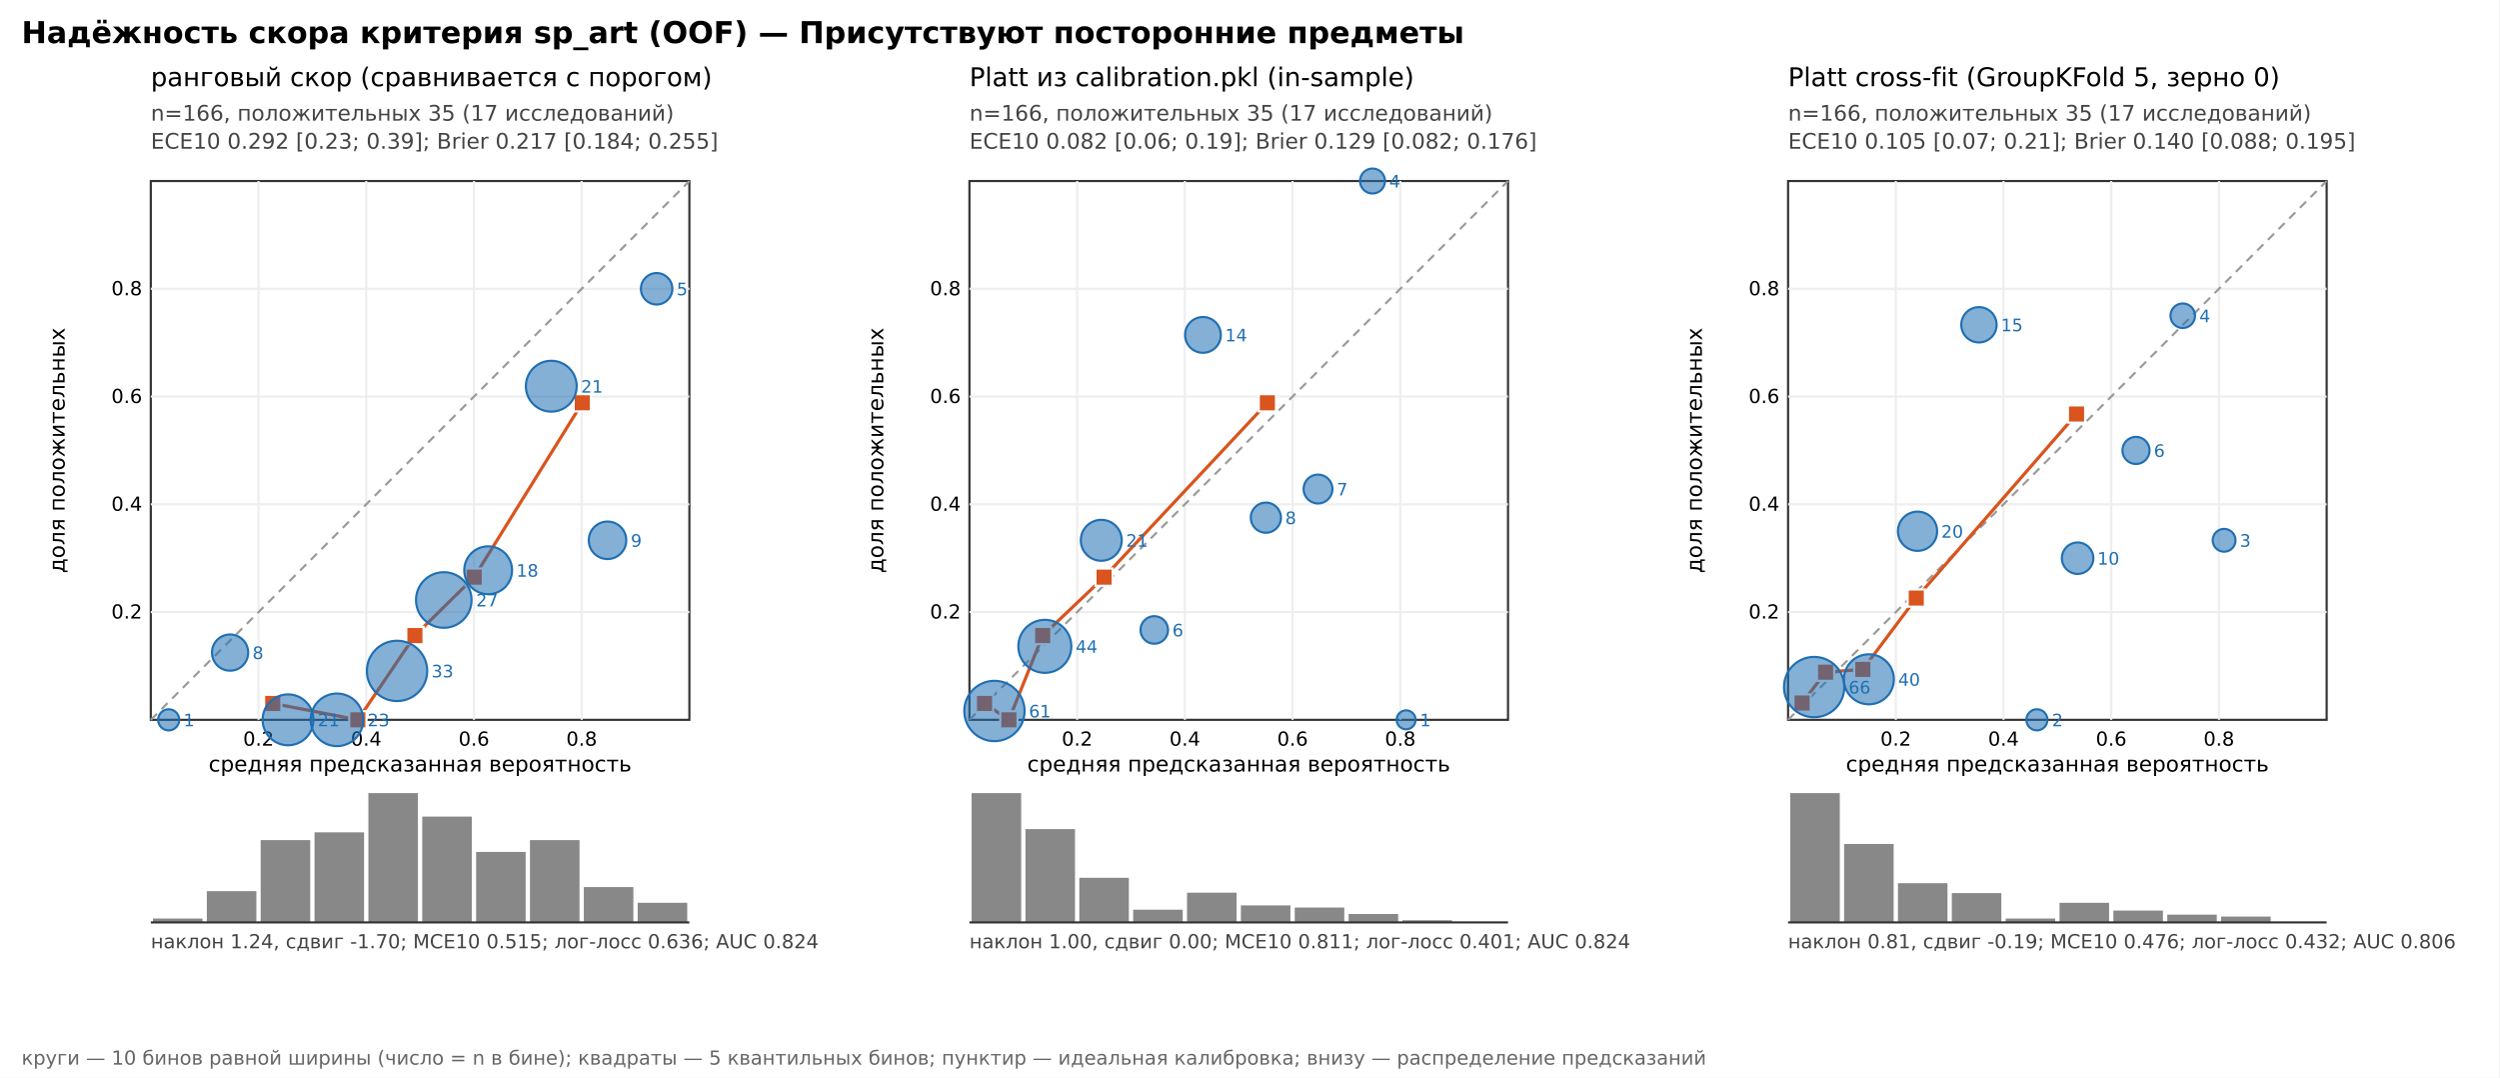
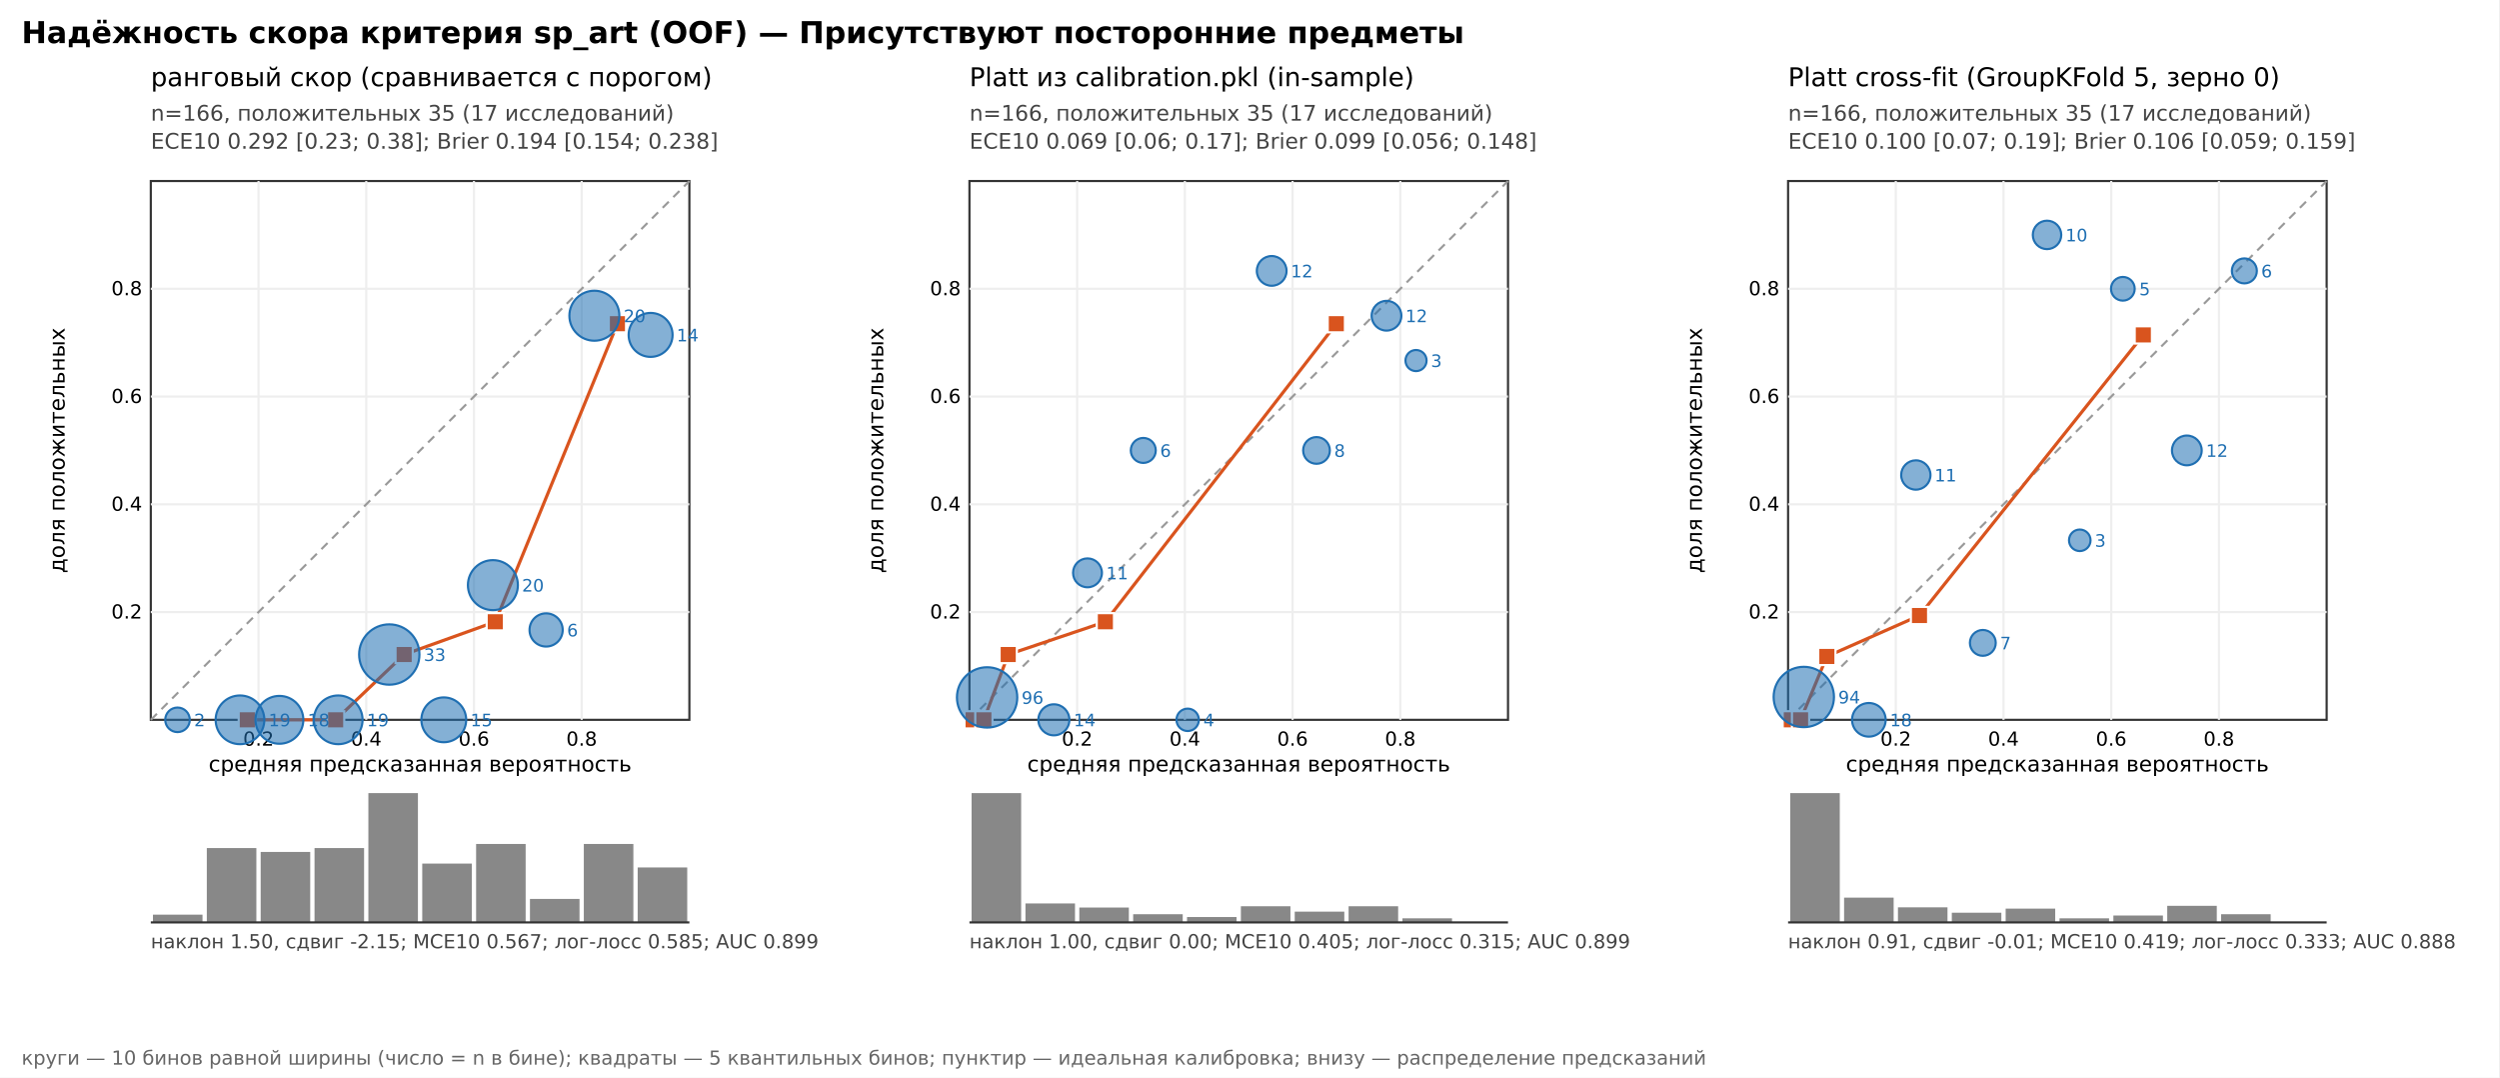
<svg xmlns="http://www.w3.org/2000/svg" width="1160" height="500" viewBox="0 0 1160 500" font-family="DejaVu Sans, Arial, sans-serif" font-size="11">
  <rect x="0" y="0" width="1160" height="500" fill="white" />
  <text x="10" y="20" font-size="14" font-weight="bold">Надёжность скора критерия sp_art (OOF) — Присутствуют посторонние предметы</text>
  <text x="70" y="40" font-size="12">ранговый скор (сравнивается с порогом)</text>
  <text x="70" y="56" font-size="10" fill="#444">n=166, положительных 35 (17 исследований)</text>
-   <text x="70" y="69" font-size="10" fill="#444">ECE10 0.292 [0.23; 0.39]; Brier 0.217 [0.184; 0.255]</text>
+   <text x="70" y="69" font-size="10" fill="#444">ECE10 0.292 [0.23; 0.38]; Brier 0.194 [0.154; 0.238]</text>
  <rect x="70" y="84" width="250" height="250" fill="none" stroke="#333" />
  <line x1="120.0" y1="84" x2="120.0" y2="334" stroke="#eee" />
  <line x1="70" y1="284.0" x2="320" y2="284.0" stroke="#eee" />
  <text x="120.0" y="346" text-anchor="middle" font-size="9">0.2</text>
  <text x="66" y="287.0" text-anchor="end" font-size="9">0.2</text>
  <line x1="170.0" y1="84" x2="170.0" y2="334" stroke="#eee" />
  <line x1="70" y1="234.0" x2="320" y2="234.0" stroke="#eee" />
  <text x="170.0" y="346" text-anchor="middle" font-size="9">0.4</text>
  <text x="66" y="237.0" text-anchor="end" font-size="9">0.4</text>
  <line x1="220.0" y1="84" x2="220.0" y2="334" stroke="#eee" />
  <line x1="70" y1="184.0" x2="320" y2="184.0" stroke="#eee" />
  <text x="220.0" y="346" text-anchor="middle" font-size="9">0.6</text>
  <text x="66" y="187.0" text-anchor="end" font-size="9">0.6</text>
  <line x1="270.0" y1="84" x2="270.0" y2="334" stroke="#eee" />
  <line x1="70" y1="134.0" x2="320" y2="134.0" stroke="#eee" />
  <text x="270.0" y="346" text-anchor="middle" font-size="9">0.8</text>
  <text x="66" y="137.0" text-anchor="end" font-size="9">0.8</text>
  <line x1="70" y1="334" x2="320" y2="84" stroke="#999" stroke-dasharray="4 3" />
-   <polyline points="126.6,326.4 166.1,334.0 192.6,294.9 220.1,267.8 270.3,186.9" fill="none" stroke="#d9541e" stroke-width="1.5" />
-   <rect x="122.6" y="322.4" width="8" height="8" fill="#d9541e" stroke="white" />
-   <rect x="162.1" y="330.0" width="8" height="8" fill="#d9541e" stroke="white" />
-   <rect x="188.6" y="290.9" width="8" height="8" fill="#d9541e" stroke="white" />
-   <rect x="216.1" y="263.8" width="8" height="8" fill="#d9541e" stroke="white" />
-   <rect x="266.3" y="182.9" width="8" height="8" fill="#d9541e" stroke="white" />
-   <circle cx="78.3" cy="334.0" r="4.9" fill="#1f6fb2" fill-opacity="0.55" stroke="#1f6fb2" />
-   <text x="85.2" y="337.0" font-size="8" fill="#1f6fb2">1</text>
-   <circle cx="106.8" cy="302.8" r="8.4" fill="#1f6fb2" fill-opacity="0.55" stroke="#1f6fb2" />
-   <text x="117.2" y="305.8" font-size="8" fill="#1f6fb2">8</text>
-   <circle cx="133.7" cy="334.0" r="11.8" fill="#1f6fb2" fill-opacity="0.55" stroke="#1f6fb2" />
-   <text x="147.5" y="337.0" font-size="8" fill="#1f6fb2">21</text>
-   <circle cx="156.4" cy="334.0" r="12.2" fill="#1f6fb2" fill-opacity="0.55" stroke="#1f6fb2" />
-   <text x="170.6" y="337.0" font-size="8" fill="#1f6fb2">23</text>
-   <circle cx="184.3" cy="311.3" r="14.0" fill="#1f6fb2" fill-opacity="0.55" stroke="#1f6fb2" />
-   <text x="200.3" y="314.3" font-size="8" fill="#1f6fb2">33</text>
-   <circle cx="206.0" cy="278.4" r="12.9" fill="#1f6fb2" fill-opacity="0.55" stroke="#1f6fb2" />
-   <text x="221.0" y="281.4" font-size="8" fill="#1f6fb2">27</text>
-   <circle cx="226.6" cy="264.6" r="11.1" fill="#1f6fb2" fill-opacity="0.55" stroke="#1f6fb2" />
-   <text x="239.7" y="267.6" font-size="8" fill="#1f6fb2">18</text>
-   <circle cx="255.9" cy="179.2" r="11.8" fill="#1f6fb2" fill-opacity="0.55" stroke="#1f6fb2" />
-   <text x="269.7" y="182.2" font-size="8" fill="#1f6fb2">21</text>
-   <circle cx="282.0" cy="250.7" r="8.7" fill="#1f6fb2" fill-opacity="0.55" stroke="#1f6fb2" />
-   <text x="292.8" y="253.7" font-size="8" fill="#1f6fb2">9</text>
-   <circle cx="304.8" cy="134.0" r="7.3" fill="#1f6fb2" fill-opacity="0.55" stroke="#1f6fb2" />
-   <text x="314.1" y="137.0" font-size="8" fill="#1f6fb2">5</text>
+   <polyline points="114.8,334.0 155.8,334.0 187.6,303.7 229.9,288.5 286.6,150.2" fill="none" stroke="#d9541e" stroke-width="1.5" />
+   <rect x="110.8" y="330.0" width="8" height="8" fill="#d9541e" stroke="white" />
+   <rect x="151.8" y="330.0" width="8" height="8" fill="#d9541e" stroke="white" />
+   <rect x="183.6" y="299.7" width="8" height="8" fill="#d9541e" stroke="white" />
+   <rect x="225.9" y="284.5" width="8" height="8" fill="#d9541e" stroke="white" />
+   <rect x="282.6" y="146.2" width="8" height="8" fill="#d9541e" stroke="white" />
+   <circle cx="82.4" cy="334.0" r="5.7" fill="#1f6fb2" fill-opacity="0.55" stroke="#1f6fb2" />
+   <text x="90.1" y="337.0" font-size="8" fill="#1f6fb2">2</text>
+   <circle cx="111.4" cy="334.0" r="11.3" fill="#1f6fb2" fill-opacity="0.55" stroke="#1f6fb2" />
+   <text x="124.7" y="337.0" font-size="8" fill="#1f6fb2">19</text>
+   <circle cx="129.7" cy="334.0" r="11.1" fill="#1f6fb2" fill-opacity="0.55" stroke="#1f6fb2" />
+   <text x="142.8" y="337.0" font-size="8" fill="#1f6fb2">18</text>
+   <circle cx="157.0" cy="334.0" r="11.3" fill="#1f6fb2" fill-opacity="0.55" stroke="#1f6fb2" />
+   <text x="170.3" y="337.0" font-size="8" fill="#1f6fb2">19</text>
+   <circle cx="180.7" cy="303.7" r="14.0" fill="#1f6fb2" fill-opacity="0.55" stroke="#1f6fb2" />
+   <text x="196.7" y="306.7" font-size="8" fill="#1f6fb2">33</text>
+   <circle cx="206.0" cy="334.0" r="10.4" fill="#1f6fb2" fill-opacity="0.55" stroke="#1f6fb2" />
+   <text x="218.4" y="337.0" font-size="8" fill="#1f6fb2">15</text>
+   <circle cx="228.8" cy="271.5" r="11.6" fill="#1f6fb2" fill-opacity="0.55" stroke="#1f6fb2" />
+   <text x="242.3" y="274.5" font-size="8" fill="#1f6fb2">20</text>
+   <circle cx="253.5" cy="292.3" r="7.7" fill="#1f6fb2" fill-opacity="0.55" stroke="#1f6fb2" />
+   <text x="263.2" y="295.3" font-size="8" fill="#1f6fb2">6</text>
+   <circle cx="275.9" cy="146.5" r="11.6" fill="#1f6fb2" fill-opacity="0.55" stroke="#1f6fb2" />
+   <text x="289.5" y="149.5" font-size="8" fill="#1f6fb2">20</text>
+   <circle cx="302.0" cy="155.4" r="10.2" fill="#1f6fb2" fill-opacity="0.55" stroke="#1f6fb2" />
+   <text x="314.1" y="158.4" font-size="8" fill="#1f6fb2">14</text>
  <text x="195.0" y="358" text-anchor="middle" font-size="10">средняя предсказанная вероятность</text>
  <text transform="translate(30,209.0) rotate(-90)" text-anchor="middle" font-size="10">доля положительных</text>
-   <rect x="71.0" y="426.2" width="23.0" height="1.8" fill="#888" />
-   <rect x="96.0" y="413.5" width="23.0" height="14.5" fill="#888" />
-   <rect x="121.0" y="389.8" width="23.0" height="38.2" fill="#888" />
-   <rect x="146.0" y="386.2" width="23.0" height="41.8" fill="#888" />
+   <rect x="71.0" y="424.4" width="23.0" height="3.6" fill="#888" />
+   <rect x="96.0" y="393.5" width="23.0" height="34.5" fill="#888" />
+   <rect x="121.0" y="395.3" width="23.0" height="32.7" fill="#888" />
+   <rect x="146.0" y="393.5" width="23.0" height="34.5" fill="#888" />
  <rect x="171.0" y="368.0" width="23.0" height="60.0" fill="#888" />
-   <rect x="196.0" y="378.9" width="23.0" height="49.1" fill="#888" />
-   <rect x="221.0" y="395.3" width="23.0" height="32.7" fill="#888" />
-   <rect x="246.0" y="389.8" width="23.0" height="38.2" fill="#888" />
-   <rect x="271.0" y="411.6" width="23.0" height="16.4" fill="#888" />
-   <rect x="296.0" y="418.9" width="23.0" height="9.1" fill="#888" />
+   <rect x="196.0" y="400.7" width="23.0" height="27.3" fill="#888" />
+   <rect x="221.0" y="391.6" width="23.0" height="36.4" fill="#888" />
+   <rect x="246.0" y="417.1" width="23.0" height="10.9" fill="#888" />
+   <rect x="271.0" y="391.6" width="23.0" height="36.4" fill="#888" />
+   <rect x="296.0" y="402.5" width="23.0" height="25.5" fill="#888" />
  <line x1="70" y1="428" x2="320" y2="428" stroke="#333" />
-   <text x="70" y="440" font-size="9" fill="#444">наклон 1.24, сдвиг -1.70; MCE10 0.515; лог-лосс 0.636; AUC 0.824</text>
+   <text x="70" y="440" font-size="9" fill="#444">наклон 1.50, сдвиг -2.15; MCE10 0.567; лог-лосс 0.585; AUC 0.899</text>
  <text x="450" y="40" font-size="12">Platt из calibration.pkl (in-sample)</text>
  <text x="450" y="56" font-size="10" fill="#444">n=166, положительных 35 (17 исследований)</text>
-   <text x="450" y="69" font-size="10" fill="#444">ECE10 0.082 [0.06; 0.19]; Brier 0.129 [0.082; 0.176]</text>
+   <text x="450" y="69" font-size="10" fill="#444">ECE10 0.069 [0.06; 0.17]; Brier 0.099 [0.056; 0.148]</text>
  <rect x="450" y="84" width="250" height="250" fill="none" stroke="#333" />
  <line x1="500.0" y1="84" x2="500.0" y2="334" stroke="#eee" />
  <line x1="450" y1="284.0" x2="700" y2="284.0" stroke="#eee" />
  <text x="500.0" y="346" text-anchor="middle" font-size="9">0.2</text>
  <text x="446" y="287.0" text-anchor="end" font-size="9">0.2</text>
  <line x1="550.0" y1="84" x2="550.0" y2="334" stroke="#eee" />
  <line x1="450" y1="234.0" x2="700" y2="234.0" stroke="#eee" />
  <text x="550.0" y="346" text-anchor="middle" font-size="9">0.4</text>
  <text x="446" y="237.0" text-anchor="end" font-size="9">0.4</text>
  <line x1="600.0" y1="84" x2="600.0" y2="334" stroke="#eee" />
  <line x1="450" y1="184.0" x2="700" y2="184.0" stroke="#eee" />
  <text x="600.0" y="346" text-anchor="middle" font-size="9">0.6</text>
  <text x="446" y="187.0" text-anchor="end" font-size="9">0.6</text>
  <line x1="650.0" y1="84" x2="650.0" y2="334" stroke="#eee" />
  <line x1="450" y1="134.0" x2="700" y2="134.0" stroke="#eee" />
  <text x="650.0" y="346" text-anchor="middle" font-size="9">0.8</text>
  <text x="446" y="137.0" text-anchor="end" font-size="9">0.8</text>
  <line x1="450" y1="334" x2="700" y2="84" stroke="#999" stroke-dasharray="4 3" />
-   <polyline points="457.0,326.4 468.3,334.0 484.0,294.9 512.5,267.8 588.3,186.9" fill="none" stroke="#d9541e" stroke-width="1.5" />
-   <rect x="453.0" y="322.4" width="8" height="8" fill="#d9541e" stroke="white" />
-   <rect x="464.3" y="330.0" width="8" height="8" fill="#d9541e" stroke="white" />
-   <rect x="480.0" y="290.9" width="8" height="8" fill="#d9541e" stroke="white" />
-   <rect x="508.5" y="263.8" width="8" height="8" fill="#d9541e" stroke="white" />
-   <rect x="584.3" y="182.9" width="8" height="8" fill="#d9541e" stroke="white" />
-   <circle cx="461.6" cy="329.9" r="14.0" fill="#1f6fb2" fill-opacity="0.55" stroke="#1f6fb2" />
-   <text x="477.6" y="332.9" font-size="8" fill="#1f6fb2">61</text>
-   <circle cx="485.0" cy="299.9" r="12.3" fill="#1f6fb2" fill-opacity="0.55" stroke="#1f6fb2" />
-   <text x="499.3" y="302.9" font-size="8" fill="#1f6fb2">44</text>
-   <circle cx="511.2" cy="250.7" r="9.5" fill="#1f6fb2" fill-opacity="0.55" stroke="#1f6fb2" />
-   <text x="522.7" y="253.7" font-size="8" fill="#1f6fb2">21</text>
-   <circle cx="535.8" cy="292.3" r="6.4" fill="#1f6fb2" fill-opacity="0.55" stroke="#1f6fb2" />
-   <text x="544.2" y="295.3" font-size="8" fill="#1f6fb2">6</text>
-   <circle cx="558.4" cy="155.4" r="8.3" fill="#1f6fb2" fill-opacity="0.55" stroke="#1f6fb2" />
-   <text x="568.7" y="158.4" font-size="8" fill="#1f6fb2">14</text>
-   <circle cx="587.6" cy="240.2" r="7.0" fill="#1f6fb2" fill-opacity="0.55" stroke="#1f6fb2" />
-   <text x="596.6" y="243.2" font-size="8" fill="#1f6fb2">8</text>
-   <circle cx="611.8" cy="226.9" r="6.7" fill="#1f6fb2" fill-opacity="0.55" stroke="#1f6fb2" />
-   <text x="620.5" y="229.9" font-size="8" fill="#1f6fb2">7</text>
-   <circle cx="637.1" cy="84.0" r="5.8" fill="#1f6fb2" fill-opacity="0.55" stroke="#1f6fb2" />
-   <text x="644.9" y="87.0" font-size="8" fill="#1f6fb2">4</text>
-   <circle cx="652.7" cy="334.0" r="4.4" fill="#1f6fb2" fill-opacity="0.55" stroke="#1f6fb2" />
-   <text x="659.1" y="337.0" font-size="8" fill="#1f6fb2">1</text>
+   <polyline points="451.7,334.0 456.7,334.0 468.0,303.7 513.1,288.5 620.3,150.2" fill="none" stroke="#d9541e" stroke-width="1.5" />
+   <rect x="447.7" y="330.0" width="8" height="8" fill="#d9541e" stroke="white" />
+   <rect x="452.7" y="330.0" width="8" height="8" fill="#d9541e" stroke="white" />
+   <rect x="464.0" y="299.7" width="8" height="8" fill="#d9541e" stroke="white" />
+   <rect x="509.1" y="284.5" width="8" height="8" fill="#d9541e" stroke="white" />
+   <rect x="616.3" y="146.2" width="8" height="8" fill="#d9541e" stroke="white" />
+   <circle cx="458.2" cy="323.6" r="14.0" fill="#1f6fb2" fill-opacity="0.55" stroke="#1f6fb2" />
+   <text x="474.2" y="326.6" font-size="8" fill="#1f6fb2">96</text>
+   <circle cx="489.2" cy="334.0" r="7.2" fill="#1f6fb2" fill-opacity="0.55" stroke="#1f6fb2" />
+   <text x="498.4" y="337.0" font-size="8" fill="#1f6fb2">14</text>
+   <circle cx="504.8" cy="265.8" r="6.7" fill="#1f6fb2" fill-opacity="0.55" stroke="#1f6fb2" />
+   <text x="513.5" y="268.8" font-size="8" fill="#1f6fb2">11</text>
+   <circle cx="530.7" cy="209.0" r="5.8" fill="#1f6fb2" fill-opacity="0.55" stroke="#1f6fb2" />
+   <text x="538.5" y="212.0" font-size="8" fill="#1f6fb2">6</text>
+   <circle cx="551.3" cy="334.0" r="5.2" fill="#1f6fb2" fill-opacity="0.55" stroke="#1f6fb2" />
+   <text x="558.6" y="337.0" font-size="8" fill="#1f6fb2">4</text>
+   <circle cx="590.3" cy="125.7" r="6.9" fill="#1f6fb2" fill-opacity="0.55" stroke="#1f6fb2" />
+   <text x="599.2" y="128.7" font-size="8" fill="#1f6fb2">12</text>
+   <circle cx="611.1" cy="209.0" r="6.2" fill="#1f6fb2" fill-opacity="0.55" stroke="#1f6fb2" />
+   <text x="619.3" y="212.0" font-size="8" fill="#1f6fb2">8</text>
+   <circle cx="643.6" cy="146.5" r="6.9" fill="#1f6fb2" fill-opacity="0.55" stroke="#1f6fb2" />
+   <text x="652.4" y="149.5" font-size="8" fill="#1f6fb2">12</text>
+   <circle cx="657.3" cy="167.3" r="4.9" fill="#1f6fb2" fill-opacity="0.55" stroke="#1f6fb2" />
+   <text x="664.2" y="170.3" font-size="8" fill="#1f6fb2">3</text>
  <text x="575.0" y="358" text-anchor="middle" font-size="10">средняя предсказанная вероятность</text>
  <text transform="translate(410,209.0) rotate(-90)" text-anchor="middle" font-size="10">доля положительных</text>
  <rect x="451.0" y="368.0" width="23.0" height="60.0" fill="#888" />
-   <rect x="476.0" y="384.7" width="23.0" height="43.3" fill="#888" />
-   <rect x="501.0" y="407.3" width="23.0" height="20.7" fill="#888" />
-   <rect x="526.0" y="422.1" width="23.0" height="5.9" fill="#888" />
-   <rect x="551.0" y="414.2" width="23.0" height="13.8" fill="#888" />
-   <rect x="576.0" y="420.1" width="23.0" height="7.9" fill="#888" />
-   <rect x="601.0" y="421.1" width="23.0" height="6.9" fill="#888" />
-   <rect x="626.0" y="424.1" width="23.0" height="3.9" fill="#888" />
-   <rect x="651.0" y="427.0" width="23.0" height="1.0" fill="#888" />
+   <rect x="476.0" y="419.2" width="23.0" height="8.8" fill="#888" />
+   <rect x="501.0" y="421.1" width="23.0" height="6.9" fill="#888" />
+   <rect x="526.0" y="424.2" width="23.0" height="3.8" fill="#888" />
+   <rect x="551.0" y="425.5" width="23.0" height="2.5" fill="#888" />
+   <rect x="576.0" y="420.5" width="23.0" height="7.5" fill="#888" />
+   <rect x="601.0" y="423.0" width="23.0" height="5.0" fill="#888" />
+   <rect x="626.0" y="420.5" width="23.0" height="7.5" fill="#888" />
+   <rect x="651.0" y="426.1" width="23.0" height="1.9" fill="#888" />
  <rect x="676.0" y="428.0" width="23.0" height="0.0" fill="#888" />
  <line x1="450" y1="428" x2="700" y2="428" stroke="#333" />
-   <text x="450" y="440" font-size="9" fill="#444">наклон 1.00, сдвиг 0.00; MCE10 0.811; лог-лосс 0.401; AUC 0.824</text>
+   <text x="450" y="440" font-size="9" fill="#444">наклон 1.00, сдвиг 0.00; MCE10 0.405; лог-лосс 0.315; AUC 0.899</text>
  <text x="830" y="40" font-size="12">Platt cross-fit (GroupKFold 5, зерно 0)</text>
  <text x="830" y="56" font-size="10" fill="#444">n=166, положительных 35 (17 исследований)</text>
-   <text x="830" y="69" font-size="10" fill="#444">ECE10 0.105 [0.07; 0.21]; Brier 0.140 [0.088; 0.195]</text>
+   <text x="830" y="69" font-size="10" fill="#444">ECE10 0.100 [0.07; 0.19]; Brier 0.106 [0.059; 0.159]</text>
  <rect x="830" y="84" width="250" height="250" fill="none" stroke="#333" />
  <line x1="880.0" y1="84" x2="880.0" y2="334" stroke="#eee" />
  <line x1="830" y1="284.0" x2="1080" y2="284.0" stroke="#eee" />
  <text x="880.0" y="346" text-anchor="middle" font-size="9">0.2</text>
  <text x="826" y="287.0" text-anchor="end" font-size="9">0.2</text>
  <line x1="930.0" y1="84" x2="930.0" y2="334" stroke="#eee" />
  <line x1="830" y1="234.0" x2="1080" y2="234.0" stroke="#eee" />
  <text x="930.0" y="346" text-anchor="middle" font-size="9">0.4</text>
  <text x="826" y="237.0" text-anchor="end" font-size="9">0.4</text>
  <line x1="980.0" y1="84" x2="980.0" y2="334" stroke="#eee" />
  <line x1="830" y1="184.0" x2="1080" y2="184.0" stroke="#eee" />
  <text x="980.0" y="346" text-anchor="middle" font-size="9">0.6</text>
  <text x="826" y="187.0" text-anchor="end" font-size="9">0.6</text>
  <line x1="1030.0" y1="84" x2="1030.0" y2="334" stroke="#eee" />
  <line x1="830" y1="134.0" x2="1080" y2="134.0" stroke="#eee" />
  <text x="1030.0" y="346" text-anchor="middle" font-size="9">0.8</text>
  <text x="826" y="137.0" text-anchor="end" font-size="9">0.8</text>
  <line x1="830" y1="334" x2="1080" y2="84" stroke="#999" stroke-dasharray="4 3" />
-   <polyline points="836.5,326.2 847.4,311.9 864.7,310.6 889.5,277.5 963.9,192.1" fill="none" stroke="#d9541e" stroke-width="1.5" />
-   <rect x="832.5" y="322.2" width="8" height="8" fill="#d9541e" stroke="white" />
-   <rect x="843.4" y="307.9" width="8" height="8" fill="#d9541e" stroke="white" />
-   <rect x="860.7" y="306.6" width="8" height="8" fill="#d9541e" stroke="white" />
-   <rect x="885.5" y="273.5" width="8" height="8" fill="#d9541e" stroke="white" />
-   <rect x="959.9" y="188.1" width="8" height="8" fill="#d9541e" stroke="white" />
-   <circle cx="842.1" cy="318.8" r="14.0" fill="#1f6fb2" fill-opacity="0.55" stroke="#1f6fb2" />
-   <text x="858.1" y="321.8" font-size="8" fill="#1f6fb2">66</text>
-   <circle cx="867.5" cy="315.2" r="11.6" fill="#1f6fb2" fill-opacity="0.55" stroke="#1f6fb2" />
-   <text x="881.1" y="318.2" font-size="8" fill="#1f6fb2">40</text>
-   <circle cx="890.1" cy="246.5" r="9.1" fill="#1f6fb2" fill-opacity="0.55" stroke="#1f6fb2" />
-   <text x="901.1" y="249.5" font-size="8" fill="#1f6fb2">20</text>
-   <circle cx="918.6" cy="150.7" r="8.2" fill="#1f6fb2" fill-opacity="0.55" stroke="#1f6fb2" />
-   <text x="928.8" y="153.7" font-size="8" fill="#1f6fb2">15</text>
-   <circle cx="945.5" cy="334.0" r="4.9" fill="#1f6fb2" fill-opacity="0.55" stroke="#1f6fb2" />
-   <text x="952.5" y="337.0" font-size="8" fill="#1f6fb2">2</text>
-   <circle cx="964.4" cy="259.0" r="7.3" fill="#1f6fb2" fill-opacity="0.55" stroke="#1f6fb2" />
-   <text x="973.6" y="262.0" font-size="8" fill="#1f6fb2">10</text>
-   <circle cx="991.5" cy="209.0" r="6.3" fill="#1f6fb2" fill-opacity="0.55" stroke="#1f6fb2" />
-   <text x="999.8" y="212.0" font-size="8" fill="#1f6fb2">6</text>
-   <circle cx="1013.2" cy="146.5" r="5.7" fill="#1f6fb2" fill-opacity="0.55" stroke="#1f6fb2" />
-   <text x="1020.9" y="149.5" font-size="8" fill="#1f6fb2">4</text>
-   <circle cx="1032.4" cy="250.7" r="5.3" fill="#1f6fb2" fill-opacity="0.55" stroke="#1f6fb2" />
-   <text x="1039.7" y="253.7" font-size="8" fill="#1f6fb2">3</text>
+   <polyline points="831.5,334.0 835.8,334.0 848.0,304.6 891.0,285.6 994.9,155.4" fill="none" stroke="#d9541e" stroke-width="1.5" />
+   <rect x="827.5" y="330.0" width="8" height="8" fill="#d9541e" stroke="white" />
+   <rect x="831.8" y="330.0" width="8" height="8" fill="#d9541e" stroke="white" />
+   <rect x="844.0" y="300.6" width="8" height="8" fill="#d9541e" stroke="white" />
+   <rect x="887.0" y="281.6" width="8" height="8" fill="#d9541e" stroke="white" />
+   <rect x="990.9" y="151.4" width="8" height="8" fill="#d9541e" stroke="white" />
+   <circle cx="837.3" cy="323.4" r="14.0" fill="#1f6fb2" fill-opacity="0.55" stroke="#1f6fb2" />
+   <text x="853.3" y="326.4" font-size="8" fill="#1f6fb2">94</text>
+   <circle cx="867.5" cy="334.0" r="7.8" fill="#1f6fb2" fill-opacity="0.55" stroke="#1f6fb2" />
+   <text x="877.3" y="337.0" font-size="8" fill="#1f6fb2">18</text>
+   <circle cx="889.3" cy="220.4" r="6.8" fill="#1f6fb2" fill-opacity="0.55" stroke="#1f6fb2" />
+   <text x="898.0" y="223.4" font-size="8" fill="#1f6fb2">11</text>
+   <circle cx="920.4" cy="298.3" r="6.0" fill="#1f6fb2" fill-opacity="0.55" stroke="#1f6fb2" />
+   <text x="928.4" y="301.3" font-size="8" fill="#1f6fb2">7</text>
+   <circle cx="950.2" cy="109.0" r="6.6" fill="#1f6fb2" fill-opacity="0.55" stroke="#1f6fb2" />
+   <text x="958.8" y="112.0" font-size="8" fill="#1f6fb2">10</text>
+   <circle cx="965.4" cy="250.7" r="5.0" fill="#1f6fb2" fill-opacity="0.55" stroke="#1f6fb2" />
+   <text x="972.4" y="253.7" font-size="8" fill="#1f6fb2">3</text>
+   <circle cx="985.4" cy="134.0" r="5.5" fill="#1f6fb2" fill-opacity="0.55" stroke="#1f6fb2" />
+   <text x="993.0" y="137.0" font-size="8" fill="#1f6fb2">5</text>
+   <circle cx="1015.1" cy="209.0" r="6.9" fill="#1f6fb2" fill-opacity="0.55" stroke="#1f6fb2" />
+   <text x="1024.0" y="212.0" font-size="8" fill="#1f6fb2">12</text>
+   <circle cx="1041.8" cy="125.7" r="5.8" fill="#1f6fb2" fill-opacity="0.55" stroke="#1f6fb2" />
+   <text x="1049.6" y="128.7" font-size="8" fill="#1f6fb2">6</text>
  <text x="955.0" y="358" text-anchor="middle" font-size="10">средняя предсказанная вероятность</text>
  <text transform="translate(790,209.0) rotate(-90)" text-anchor="middle" font-size="10">доля положительных</text>
  <rect x="831.0" y="368.0" width="23.0" height="60.0" fill="#888" />
-   <rect x="856.0" y="391.6" width="23.0" height="36.4" fill="#888" />
-   <rect x="881.0" y="409.8" width="23.0" height="18.2" fill="#888" />
-   <rect x="906.0" y="414.4" width="23.0" height="13.6" fill="#888" />
-   <rect x="931.0" y="426.2" width="23.0" height="1.8" fill="#888" />
-   <rect x="956.0" y="418.9" width="23.0" height="9.1" fill="#888" />
-   <rect x="981.0" y="422.5" width="23.0" height="5.5" fill="#888" />
-   <rect x="1006.0" y="424.4" width="23.0" height="3.6" fill="#888" />
-   <rect x="1031.0" y="425.3" width="23.0" height="2.7" fill="#888" />
+   <rect x="856.0" y="416.5" width="23.0" height="11.5" fill="#888" />
+   <rect x="881.0" y="421.0" width="23.0" height="7.0" fill="#888" />
+   <rect x="906.0" y="423.5" width="23.0" height="4.5" fill="#888" />
+   <rect x="931.0" y="421.6" width="23.0" height="6.4" fill="#888" />
+   <rect x="956.0" y="426.1" width="23.0" height="1.9" fill="#888" />
+   <rect x="981.0" y="424.8" width="23.0" height="3.2" fill="#888" />
+   <rect x="1006.0" y="420.3" width="23.0" height="7.7" fill="#888" />
+   <rect x="1031.0" y="424.2" width="23.0" height="3.8" fill="#888" />
  <rect x="1056.0" y="428.0" width="23.0" height="0.0" fill="#888" />
  <line x1="830" y1="428" x2="1080" y2="428" stroke="#333" />
-   <text x="830" y="440" font-size="9" fill="#444">наклон 0.81, сдвиг -0.19; MCE10 0.476; лог-лосс 0.432; AUC 0.806</text>
+   <text x="830" y="440" font-size="9" fill="#444">наклон 0.91, сдвиг -0.01; MCE10 0.419; лог-лосс 0.333; AUC 0.888</text>
  <text x="10" y="494" font-size="9" fill="#666">круги — 10 бинов равной ширины (число = n в бине); квадраты — 5 квантильных бинов; пунктир — идеальная калибровка; внизу — распределение предсказаний</text>
</svg>
